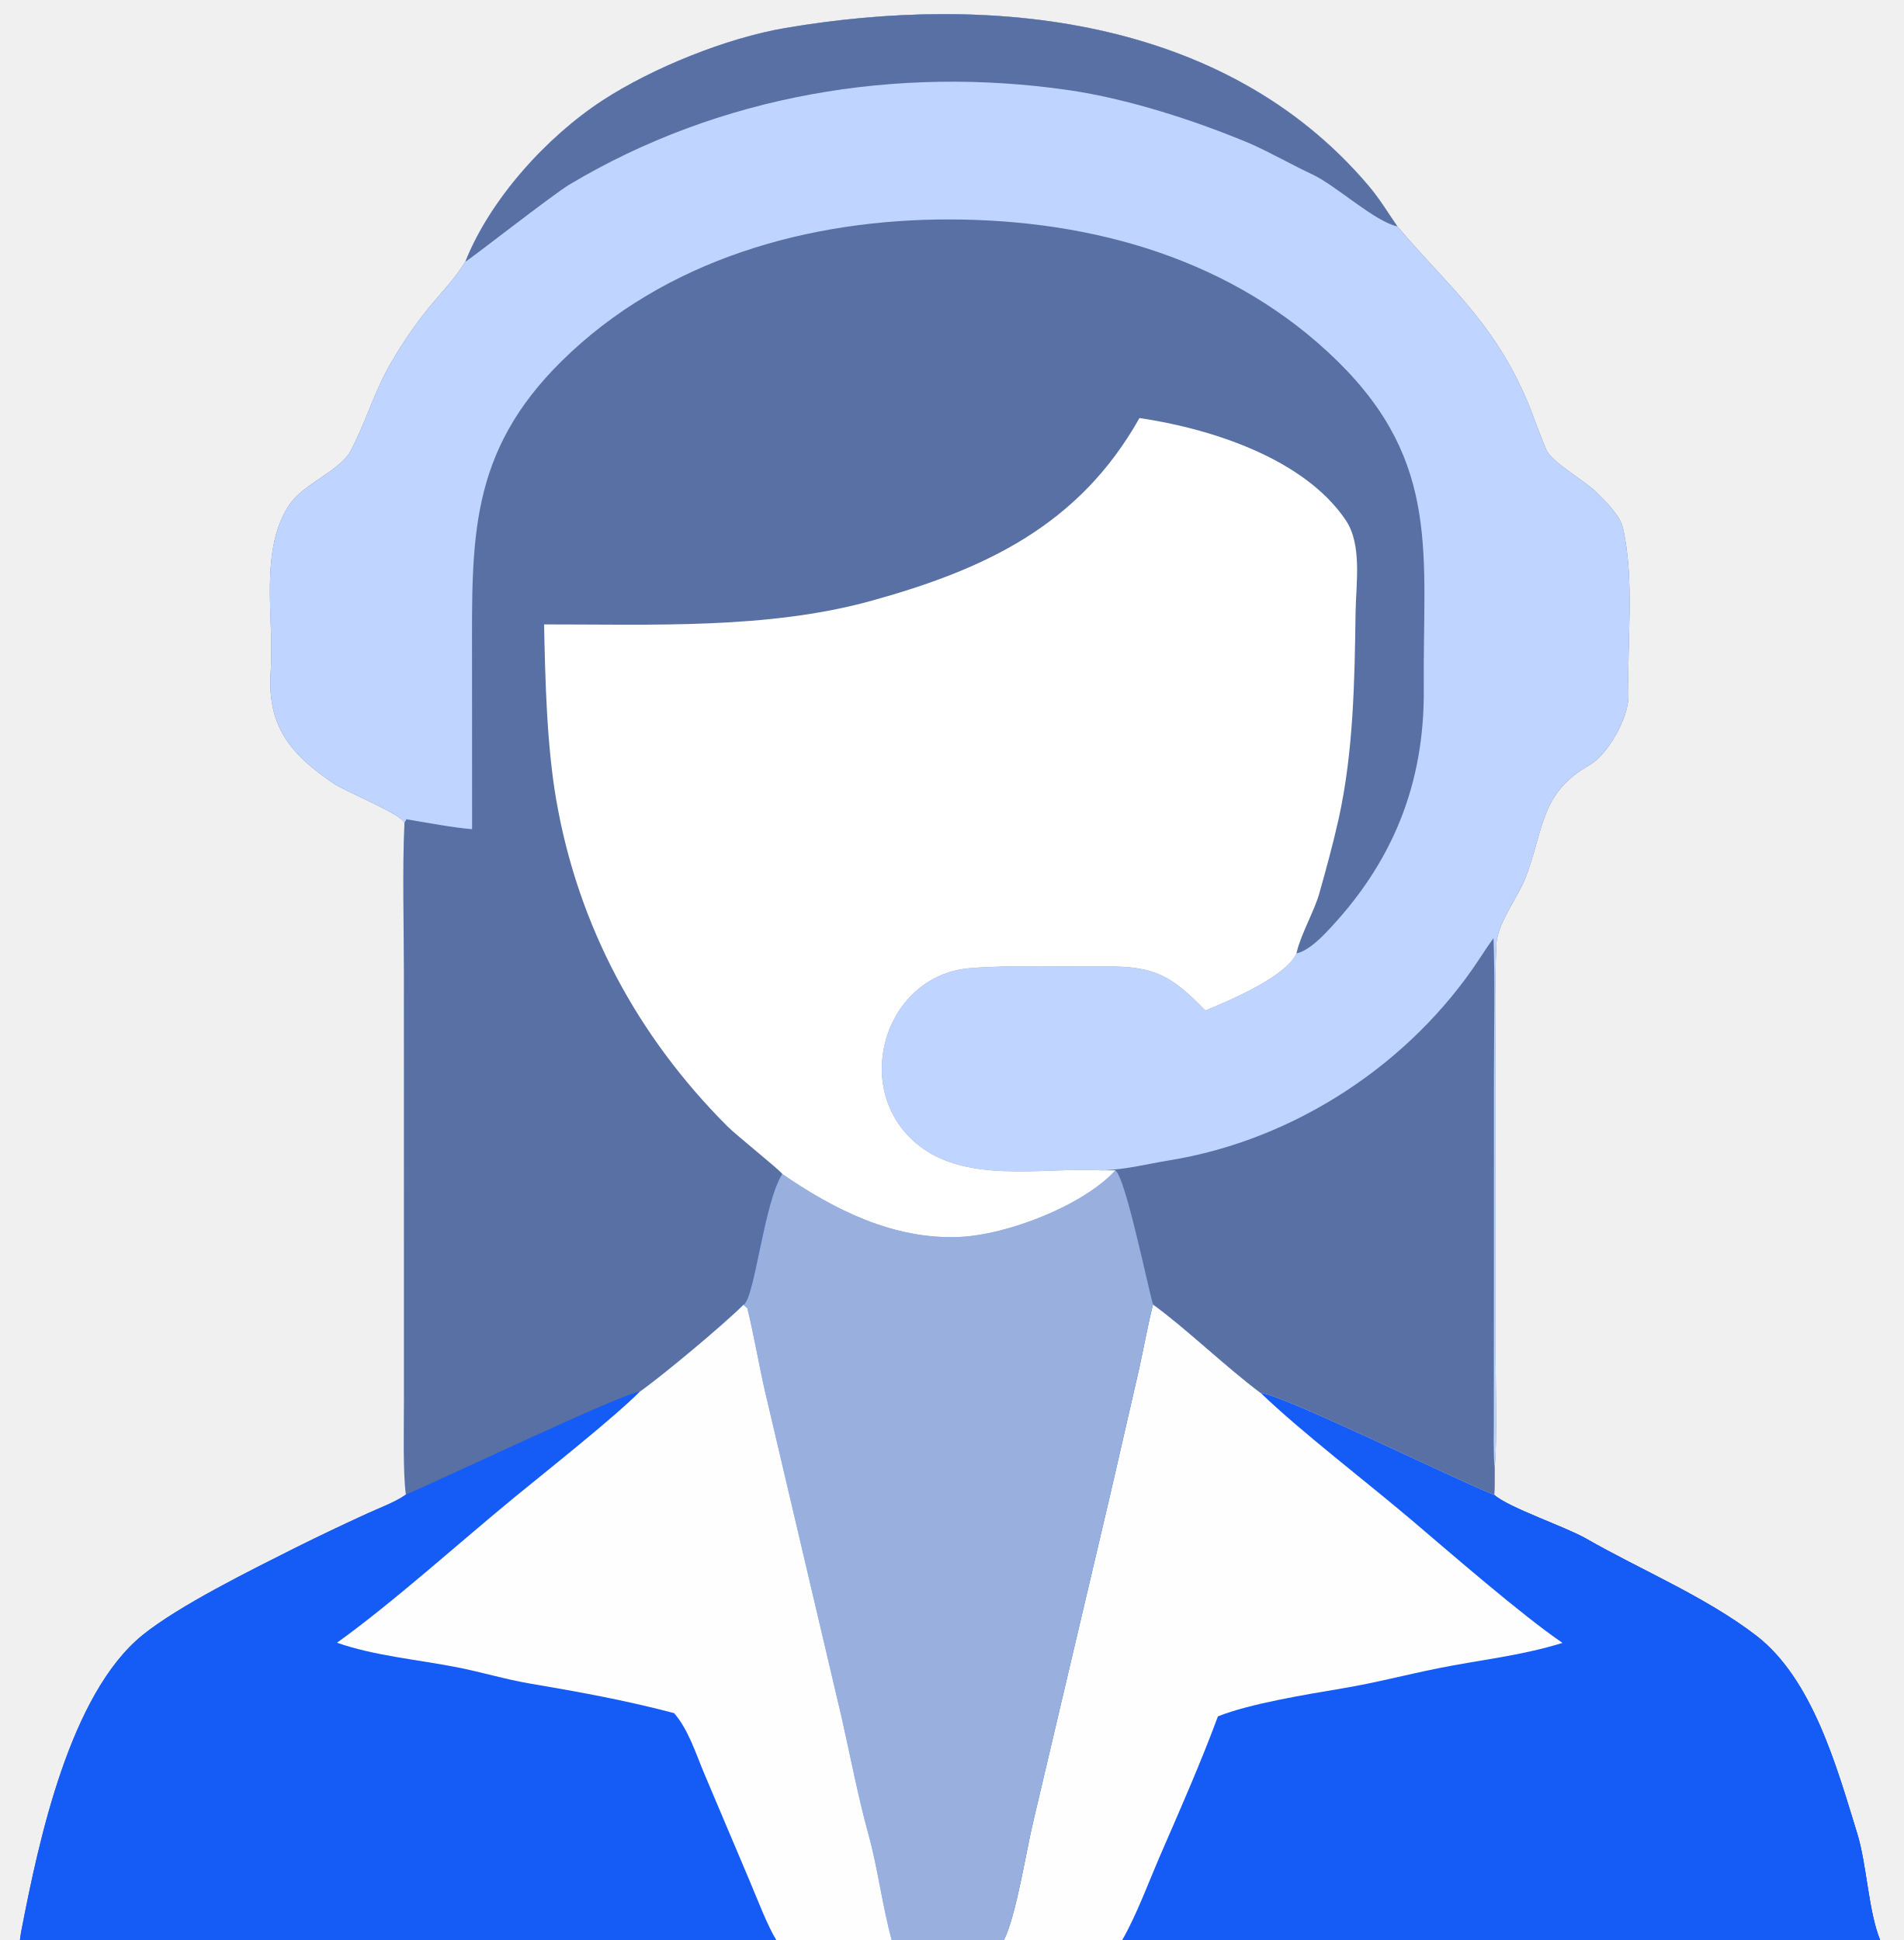
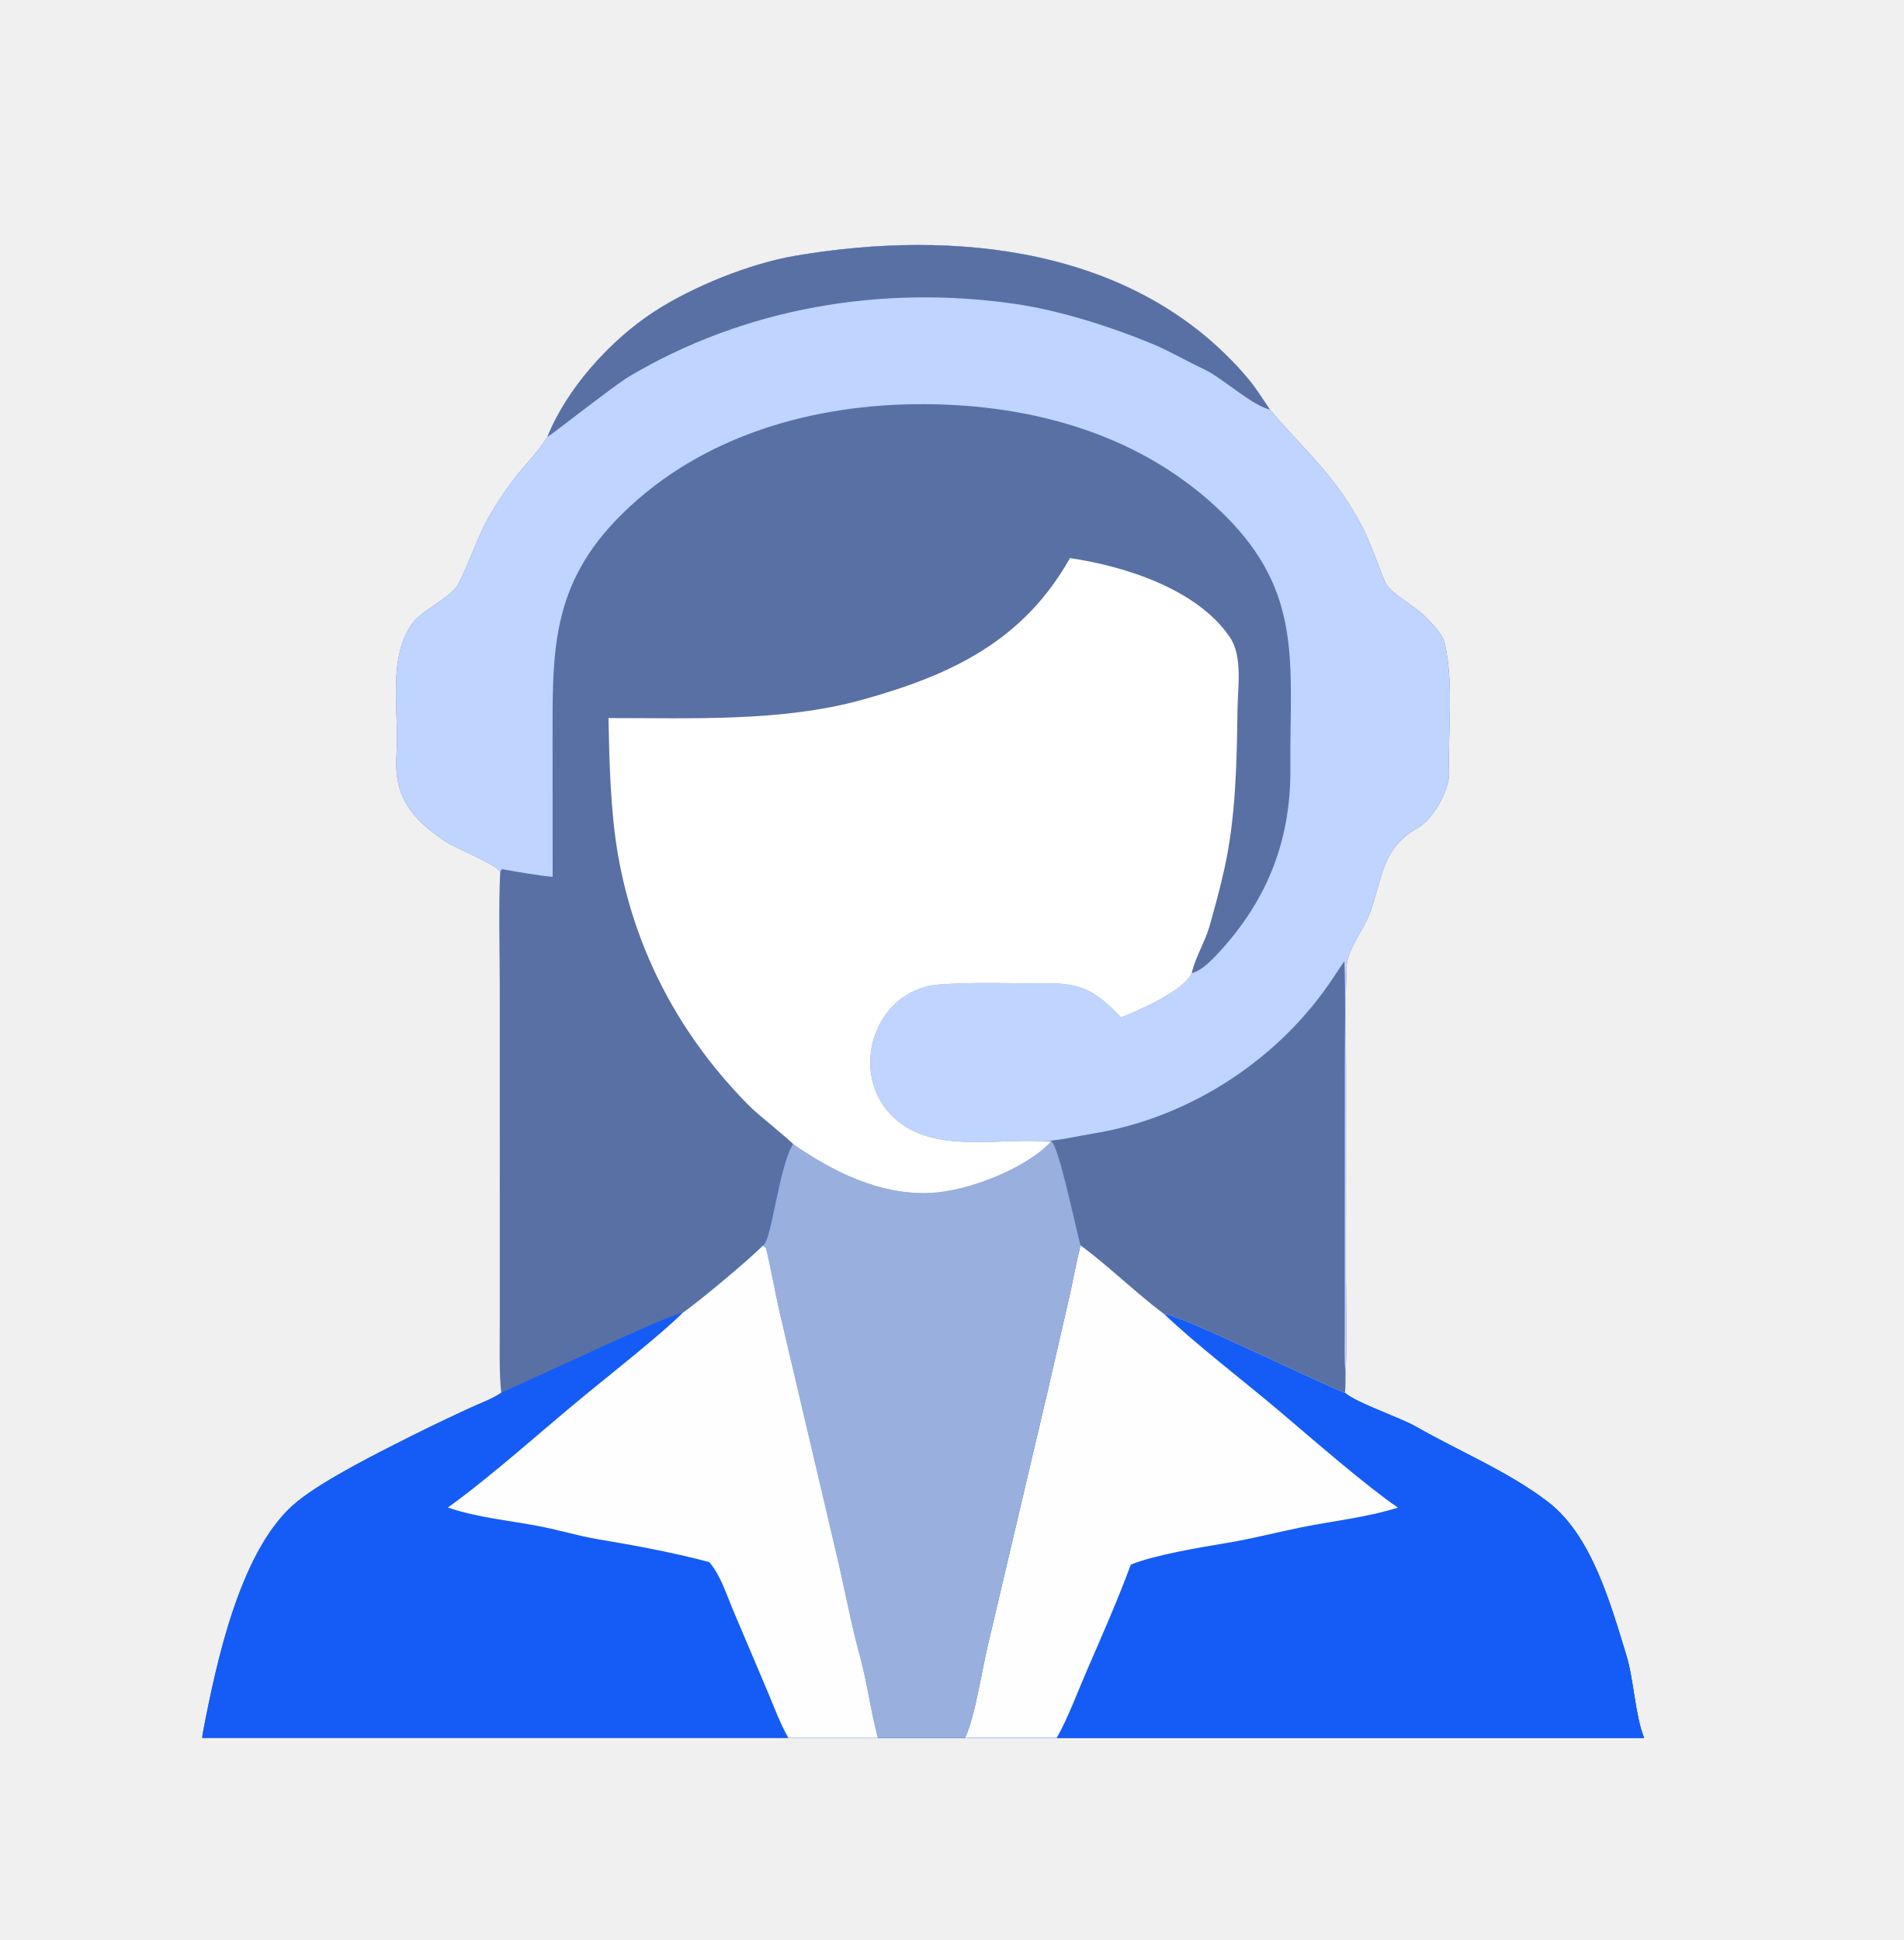
<svg xmlns="http://www.w3.org/2000/svg" preserveAspectRatio="none" overflow="visible" style="display: block;" width="56.502" height="57.606" viewBox="0 0 56.502 57.606" fill="none">
-   <g id="image 10 [Vectorized]" clip-path="url(#clip0_0_67)">
-     <path id="Vector" d="M13.816 7.769C14.555 5.908 16.237 4.058 17.893 2.979C19.373 2.015 21.564 1.131 23.301 0.834C29.394 -0.206 36.343 0.49 40.601 5.485C40.961 5.907 41.177 6.282 41.483 6.723C42.814 8.303 44.051 9.306 45.031 11.245C45.439 12.053 45.561 12.543 45.902 13.351C46.061 13.728 47.062 14.281 47.404 14.628C47.642 14.87 48.085 15.289 48.177 15.668C48.532 17.212 48.296 19.052 48.344 20.628C48.365 21.305 47.722 22.414 47.188 22.717C45.722 23.55 45.837 24.612 45.294 26.047C45.073 26.631 44.502 27.331 44.425 27.981C44.363 29.298 44.397 30.7 44.397 32.023L44.396 40.063C44.397 40.781 44.451 42.95 44.371 43.563C44.37 43.813 44.377 44.147 44.358 44.389C44.788 44.77 46.471 45.336 47.08 45.684C48.715 46.622 50.623 47.409 52.129 48.563C53.812 49.854 54.533 52.496 55.131 54.435C55.421 55.374 55.461 56.734 55.813 57.606H33.316H29.802H26.471H23.044H0.592C0.603 57.507 0.619 57.409 0.637 57.312C1.148 54.675 2.068 50.302 4.236 48.548C5.316 47.675 7.462 46.617 8.742 45.972C9.45 45.62 10.164 45.279 10.883 44.95C11.208 44.8 11.735 44.6 12.005 44.41L12.049 44.38C11.958 43.731 11.991 42.355 11.991 41.643L11.991 36.784L11.99 28.837C11.989 27.484 11.941 25.764 12.007 24.434C11.912 24.168 10.262 23.51 9.881 23.25C8.611 22.384 7.921 21.549 8.037 19.92C8.149 18.363 7.667 16.284 8.629 14.935C9.021 14.387 9.962 14.03 10.362 13.474C10.864 12.56 11.086 11.652 11.64 10.719C11.959 10.171 12.319 9.647 12.718 9.153C13.111 8.67 13.482 8.304 13.816 7.769Z" fill="#5870A4" />
-     <path id="Vector_2" d="M33.111 34.753C33.415 34.964 34.065 38.183 34.23 38.734C35.189 39.426 36.373 40.574 37.425 41.361C38.068 41.406 43.214 43.939 44.358 44.389C44.788 44.77 46.471 45.336 47.08 45.684C48.715 46.622 50.623 47.409 52.129 48.563C53.812 49.854 54.533 52.496 55.131 54.435C55.421 55.374 55.461 56.734 55.813 57.606H33.316H29.802H26.471H23.044H0.592C0.603 57.507 0.619 57.409 0.637 57.312C1.148 54.675 2.068 50.302 4.236 48.548C5.316 47.675 7.462 46.617 8.742 45.972C9.45 45.62 10.164 45.279 10.883 44.95C11.208 44.8 11.735 44.6 12.005 44.41L12.049 44.38C13.066 43.95 18.514 41.357 18.995 41.322C19.664 40.851 21.501 39.317 22.068 38.745C22.401 38.592 22.673 35.711 23.224 34.858C23.226 34.86 23.227 34.862 23.229 34.864C24.785 35.935 26.53 36.804 28.453 36.731C29.893 36.677 32.161 35.795 33.111 34.753Z" fill="#145CF5" />
-     <path id="Vector_3" d="M34.23 38.734C35.189 39.426 36.373 40.574 37.425 41.361C38.068 41.406 43.214 43.939 44.358 44.389C44.788 44.77 46.471 45.336 47.08 45.684C48.715 46.622 50.623 47.409 52.129 48.563C53.812 49.854 54.533 52.496 55.131 54.435C55.421 55.374 55.461 56.734 55.813 57.606H33.316H29.802C30.174 56.875 30.463 54.941 30.69 54.018L32.951 44.414L33.807 40.688C33.952 40.042 34.067 39.37 34.23 38.734Z" fill="#145CF5" />
-     <path id="Vector_4" d="M34.23 38.734C35.189 39.426 36.373 40.574 37.425 41.361C38.596 42.493 40.62 44.044 41.912 45.142C43.088 46.142 45.18 47.962 46.385 48.784C45.135 49.172 43.943 49.285 42.681 49.54C41.708 49.737 40.844 49.967 39.853 50.134C38.841 50.305 37.087 50.588 36.156 50.966C35.641 52.358 35.047 53.7 34.457 55.061C34.108 55.864 33.745 56.858 33.316 57.606H29.802C30.174 56.875 30.463 54.941 30.69 54.018L32.951 44.414L33.807 40.688C33.952 40.042 34.067 39.37 34.23 38.734Z" fill="#FEFEFE" />
-     <path id="Vector_5" d="M33.111 34.753C33.415 34.964 34.065 38.183 34.23 38.734C34.067 39.37 33.952 40.042 33.807 40.688L32.951 44.414L30.69 54.018C30.463 54.941 30.174 56.875 29.802 57.606H26.471C26.192 56.58 26.063 55.494 25.785 54.482C25.463 53.311 25.25 52.166 24.983 50.989L22.708 41.304C22.552 40.63 22.36 39.545 22.186 38.844C22.14 38.805 22.1 38.773 22.068 38.745C22.401 38.592 22.673 35.711 23.224 34.858C23.226 34.86 23.227 34.862 23.229 34.864C24.785 35.935 26.53 36.804 28.453 36.731C29.893 36.677 32.161 35.795 33.111 34.753Z" fill="#99AFDD" />
-     <path id="Vector_6" d="M22.068 38.745C22.1 38.773 22.14 38.806 22.186 38.844C22.36 39.545 22.552 40.63 22.708 41.304L24.983 50.989C25.25 52.166 25.463 53.311 25.785 54.482C26.063 55.494 26.192 56.58 26.471 57.606H23.044C22.772 57.159 22.468 56.354 22.252 55.845L20.909 52.67C20.653 52.061 20.435 51.356 20.011 50.869C18.568 50.489 17.197 50.239 15.727 49.99C15.019 49.87 14.283 49.648 13.567 49.508C12.397 49.278 11.128 49.17 10.004 48.779C11.685 47.571 13.637 45.804 15.278 44.457C16.199 43.702 18.231 42.093 18.995 41.322C19.664 40.851 21.501 39.317 22.068 38.745Z" fill="#FEFEFE" />
-     <path id="Vector_7" d="M13.816 7.769C14.555 5.908 16.237 4.058 17.893 2.979C19.373 2.015 21.564 1.131 23.301 0.834C29.394 -0.206 36.343 0.49 40.601 5.485C40.961 5.907 41.177 6.282 41.483 6.723C42.814 8.303 44.051 9.306 45.031 11.245C45.439 12.053 45.561 12.543 45.902 13.351C46.061 13.728 47.062 14.281 47.404 14.628C47.642 14.87 48.085 15.289 48.177 15.668C48.532 17.212 48.296 19.052 48.344 20.628C48.365 21.305 47.722 22.414 47.188 22.717C45.722 23.55 45.837 24.612 45.294 26.047C45.073 26.631 44.502 27.331 44.425 27.981C44.363 29.298 44.397 30.7 44.397 32.023L44.396 40.063C44.397 40.781 44.451 42.95 44.371 43.563C44.37 43.813 44.377 44.147 44.358 44.389C43.214 43.939 38.068 41.406 37.425 41.361C36.373 40.574 35.189 39.426 34.23 38.734C34.065 38.183 33.415 34.964 33.111 34.753L32.768 34.752C32.755 34.752 32.743 34.753 32.731 34.754C30.918 34.648 28.562 35.212 27.097 33.86C25.292 32.194 26.298 28.97 28.781 28.749C30.108 28.645 31.464 28.71 32.792 28.697C34.289 28.682 34.774 28.971 35.782 30.004C36.485 29.725 38.193 28.989 38.488 28.308C38.777 28.258 39.135 27.929 39.339 27.718C41.329 25.659 42.294 23.294 42.267 20.446C42.231 16.515 42.796 13.767 39.718 10.736C36.631 7.697 32.437 6.527 28.213 6.516C24.01 6.505 19.743 7.705 16.689 10.707C13.908 13.442 14.011 16.029 14.013 19.571L14.015 24.622C13.427 24.573 12.663 24.427 12.066 24.327L12.007 24.434C11.912 24.168 10.262 23.51 9.881 23.25C8.611 22.384 7.921 21.549 8.037 19.92C8.149 18.363 7.667 16.284 8.629 14.935C9.021 14.387 9.962 14.03 10.362 13.474C10.864 12.56 11.086 11.652 11.64 10.719C11.959 10.171 12.319 9.647 12.718 9.153C13.111 8.67 13.482 8.304 13.816 7.769Z" fill="#BFD4FF" />
-     <path id="Vector_8" d="M44.337 27.858C44.384 29.155 44.351 30.602 44.35 31.916L44.348 39.28L44.347 42.058C44.347 42.444 44.329 43.211 44.371 43.563C44.37 43.813 44.377 44.147 44.358 44.389C43.214 43.939 38.068 41.406 37.425 41.361C36.373 40.574 35.189 39.426 34.23 38.734C34.065 38.183 33.415 34.964 33.111 34.753L32.768 34.752C33.492 34.716 34.034 34.566 34.72 34.454C38.42 33.853 41.86 31.599 43.918 28.473C44.053 28.268 44.186 28.063 44.337 27.858Z" fill="#5870A4" />
-     <path id="Vector_9" d="M13.816 7.769C14.555 5.908 16.237 4.058 17.893 2.979C19.373 2.015 21.564 1.131 23.301 0.834C29.394 -0.206 36.343 0.49 40.601 5.485C40.961 5.907 41.177 6.282 41.483 6.723C40.806 6.578 39.659 5.505 38.956 5.177C38.355 4.897 37.758 4.552 37.129 4.27C35.483 3.578 33.481 2.93 31.716 2.675C26.609 1.939 21.354 2.822 16.905 5.48C16.412 5.774 13.88 7.759 13.816 7.769Z" fill="#5870A4" />
-     <path id="Vector_10" d="M33.827 12.413C35.94 12.726 38.708 13.608 39.949 15.443C40.444 16.176 40.254 17.337 40.242 18.187C40.214 20.22 40.181 22.309 39.743 24.3C39.575 25.055 39.365 25.824 39.154 26.567C39.007 27.064 38.623 27.744 38.498 28.262L38.488 28.308C38.193 28.989 36.485 29.725 35.782 30.004C34.774 28.971 34.289 28.682 32.792 28.697C31.464 28.71 30.108 28.645 28.781 28.749C26.298 28.97 25.292 32.194 27.097 33.86C28.562 35.212 30.918 34.648 32.731 34.754C32.743 34.753 32.755 34.752 32.768 34.752L33.111 34.753C32.161 35.795 29.893 36.677 28.453 36.731C26.53 36.804 24.785 35.935 23.229 34.864C23.227 34.862 23.226 34.86 23.224 34.858C23.104 34.703 21.879 33.73 21.582 33.433C18.915 30.759 17.162 27.485 16.515 23.765C16.23 22.124 16.185 20.175 16.152 18.541C19.345 18.538 22.787 18.692 25.864 17.841C29.256 16.903 32.038 15.596 33.827 12.413Z" fill="white" />
+   <g id="image 10 [Vectorized]">
+     <path id="Vector" d="M16.252 12.972C16.825 11.53 18.129 10.096 19.413 9.259C20.56 8.512 22.258 7.826 23.605 7.596C28.328 6.79 33.715 7.329 37.015 11.201C37.294 11.529 37.462 11.819 37.699 12.161C38.731 13.386 39.69 14.163 40.449 15.666C40.766 16.293 40.861 16.673 41.125 17.3C41.248 17.591 42.024 18.02 42.289 18.289C42.474 18.477 42.817 18.802 42.888 19.095C43.164 20.293 42.981 21.719 43.018 22.94C43.035 23.465 42.536 24.325 42.122 24.56C40.985 25.205 41.074 26.029 40.654 27.141C40.483 27.594 40.039 28.137 39.98 28.641C39.932 29.662 39.959 30.748 39.959 31.774L39.957 38.006C39.958 38.563 40 40.245 39.939 40.72C39.937 40.913 39.943 41.172 39.928 41.36C40.261 41.656 41.566 42.094 42.038 42.364C43.306 43.091 44.785 43.701 45.952 44.596C47.257 45.596 47.816 47.645 48.279 49.148C48.504 49.876 48.535 50.931 48.808 51.606H31.369H28.644H26.062H23.406H6C6.009 51.529 6.021 51.454 6.036 51.378C6.431 49.334 7.144 45.944 8.825 44.585C9.662 43.908 11.326 43.088 12.318 42.588C12.867 42.315 13.421 42.05 13.978 41.795C14.23 41.679 14.639 41.524 14.848 41.377L14.882 41.353C14.812 40.85 14.837 39.783 14.837 39.232L14.837 35.465L14.836 29.305C14.835 28.256 14.798 26.922 14.849 25.891C14.776 25.684 13.497 25.175 13.201 24.973C12.216 24.302 11.682 23.654 11.772 22.392C11.859 21.184 11.485 19.573 12.231 18.527C12.534 18.102 13.264 17.826 13.574 17.395C13.963 16.686 14.136 15.982 14.565 15.259C14.812 14.834 15.092 14.428 15.4 14.045C15.705 13.671 15.993 13.387 16.252 12.972Z" fill="#5870A4" />
+     <path id="Vector_2" d="M31.209 33.89C31.445 34.054 31.949 36.549 32.077 36.976C32.82 37.512 33.738 38.402 34.554 39.012C35.052 39.047 39.041 41.011 39.928 41.36C40.261 41.655 41.566 42.094 42.038 42.364C43.306 43.091 44.785 43.701 45.952 44.596C47.257 45.596 47.816 47.645 48.279 49.148C48.504 49.876 48.535 50.93 48.808 51.606H31.369H28.644H26.062H23.406H6C6.009 51.529 6.021 51.453 6.036 51.378C6.431 49.333 7.144 45.944 8.825 44.584C9.662 43.907 11.326 43.087 12.318 42.587C12.867 42.314 13.421 42.05 13.978 41.795C14.23 41.678 14.639 41.523 14.848 41.377L14.882 41.353C15.67 41.02 19.893 39.009 20.266 38.983C20.785 38.617 22.209 37.428 22.649 36.985C22.907 36.866 23.118 34.632 23.545 33.971C23.546 33.973 23.547 33.975 23.549 33.976C24.755 34.806 26.108 35.48 27.598 35.423C28.715 35.381 30.473 34.698 31.209 33.89Z" fill="#145CF5" />
+     <path id="Vector_3" d="M32.077 36.976C32.82 37.512 33.738 38.402 34.554 39.012C35.052 39.047 39.041 41.011 39.928 41.36C40.261 41.656 41.566 42.094 42.038 42.364C43.306 43.091 44.785 43.701 45.952 44.596C47.257 45.596 47.816 47.645 48.279 49.148C48.504 49.876 48.535 50.93 48.808 51.606H31.369H28.644C28.933 51.039 29.157 49.54 29.332 48.825L31.085 41.379L31.749 38.491C31.861 37.99 31.951 37.469 32.077 36.976Z" fill="#145CF5" />
+     <path id="Vector_4" d="M32.077 36.976C32.82 37.512 33.738 38.402 34.554 39.012C35.462 39.89 37.031 41.092 38.032 41.944C38.943 42.719 40.565 44.13 41.499 44.767C40.53 45.068 39.606 45.155 38.628 45.353C37.874 45.506 37.204 45.684 36.435 45.813C35.651 45.946 34.292 46.165 33.57 46.459C33.171 47.538 32.71 48.578 32.253 49.633C31.983 50.256 31.701 51.026 31.369 51.606H28.644C28.933 51.039 29.157 49.54 29.332 48.825L31.085 41.379L31.749 38.491C31.861 37.99 31.951 37.469 32.077 36.976Z" fill="#FEFEFE" />
+     <path id="Vector_5" d="M31.209 33.89C31.445 34.054 31.949 36.549 32.077 36.976C31.95 37.469 31.861 37.99 31.749 38.491L31.085 41.379L29.332 48.825C29.157 49.54 28.933 51.039 28.644 51.606H26.062C25.846 50.81 25.745 49.969 25.53 49.184C25.281 48.276 25.115 47.389 24.909 46.477L23.145 38.969C23.024 38.446 22.875 37.605 22.74 37.061C22.704 37.031 22.674 37.006 22.649 36.985C22.907 36.866 23.118 34.632 23.545 33.971C23.546 33.973 23.547 33.975 23.549 33.976C24.755 34.806 26.108 35.48 27.598 35.423C28.715 35.381 30.473 34.698 31.209 33.89Z" fill="#99AFDD" />
+     <path id="Vector_6" d="M22.649 36.985C22.674 37.006 22.704 37.032 22.74 37.062C22.875 37.606 23.024 38.447 23.145 38.969L24.909 46.477C25.115 47.389 25.281 48.277 25.53 49.184C25.745 49.969 25.846 50.81 26.062 51.606H23.406C23.194 51.26 22.959 50.636 22.792 50.241L21.75 47.78C21.552 47.308 21.383 46.761 21.054 46.384C19.936 46.089 18.873 45.895 17.733 45.703C17.184 45.61 16.614 45.438 16.059 45.329C15.152 45.151 14.168 45.066 13.297 44.764C14.6 43.827 16.113 42.457 17.385 41.413C18.099 40.828 19.674 39.581 20.266 38.983C20.785 38.617 22.209 37.428 22.649 36.985Z" fill="#FEFEFE" />
+     <path id="Vector_7" d="M16.252 12.972C16.825 11.53 18.129 10.096 19.413 9.259C20.56 8.512 22.258 7.826 23.605 7.596C28.328 6.79 33.715 7.329 37.015 11.201C37.294 11.529 37.462 11.819 37.699 12.161C38.731 13.386 39.69 14.163 40.449 15.666C40.766 16.293 40.861 16.673 41.125 17.3C41.248 17.591 42.024 18.02 42.289 18.289C42.474 18.477 42.817 18.802 42.888 19.095C43.164 20.293 42.981 21.719 43.018 22.94C43.035 23.465 42.536 24.325 42.122 24.56C40.985 25.205 41.074 26.029 40.654 27.141C40.483 27.594 40.039 28.137 39.98 28.641C39.932 29.662 39.958 30.748 39.959 31.774L39.957 38.006C39.958 38.563 40 40.245 39.939 40.72C39.937 40.913 39.943 41.172 39.928 41.36C39.041 41.012 35.052 39.047 34.554 39.013C33.738 38.402 32.82 37.513 32.077 36.976C31.949 36.549 31.445 34.054 31.209 33.89L30.943 33.889C30.934 33.89 30.924 33.89 30.914 33.891C29.509 33.809 27.683 34.246 26.547 33.198C25.148 31.907 25.928 29.407 27.853 29.236C28.881 29.155 29.933 29.206 30.962 29.195C32.123 29.184 32.498 29.408 33.28 30.209C33.825 29.993 35.149 29.422 35.377 28.894C35.602 28.855 35.879 28.601 36.037 28.437C37.58 26.84 38.328 25.007 38.307 22.799C38.279 19.752 38.717 17.621 36.331 15.272C33.938 12.916 30.687 12.009 27.412 12.001C24.154 11.992 20.846 12.923 18.479 15.25C16.323 17.37 16.403 19.375 16.404 22.121L16.406 26.036C15.95 25.999 15.358 25.886 14.895 25.808L14.849 25.891C14.776 25.684 13.497 25.175 13.201 24.973C12.216 24.302 11.682 23.654 11.772 22.392C11.859 21.184 11.485 19.573 12.231 18.527C12.534 18.102 13.264 17.826 13.574 17.395C13.963 16.686 14.136 15.982 14.565 15.259C14.812 14.834 15.091 14.428 15.4 14.045C15.705 13.671 15.993 13.387 16.252 12.972Z" fill="#BFD4FF" />
+     <path id="Vector_8" d="M39.911 28.544C39.949 29.55 39.922 30.672 39.922 31.69L39.92 37.399L39.92 39.553C39.92 39.852 39.906 40.447 39.939 40.719C39.937 40.913 39.943 41.172 39.928 41.359C39.041 41.011 35.052 39.047 34.554 39.012C33.738 38.402 32.82 37.512 32.077 36.976C31.949 36.549 31.445 34.053 31.209 33.889L30.943 33.889C31.505 33.861 31.925 33.745 32.457 33.658C35.325 33.192 37.992 31.445 39.587 29.021C39.691 28.863 39.794 28.703 39.911 28.544Z" fill="#5870A4" />
+     <path id="Vector_9" d="M16.252 12.972C16.825 11.53 18.129 10.096 19.413 9.259C20.56 8.512 22.258 7.826 23.605 7.596C28.328 6.79 33.715 7.329 37.015 11.201C37.294 11.529 37.462 11.819 37.699 12.161C37.175 12.049 36.285 11.217 35.74 10.963C35.274 10.745 34.812 10.478 34.324 10.259C33.048 9.723 31.497 9.221 30.128 9.023C26.169 8.452 22.095 9.137 18.646 11.198C18.264 11.426 16.302 12.964 16.252 12.972Z" fill="#5870A4" />
+     <path id="Vector_10" d="M31.764 16.572C33.402 16.814 35.548 17.498 36.51 18.921C36.894 19.489 36.746 20.39 36.737 21.048C36.716 22.624 36.69 24.244 36.35 25.787C36.221 26.372 36.058 26.969 35.894 27.545C35.78 27.93 35.482 28.457 35.386 28.858L35.377 28.894C35.149 29.422 33.825 29.993 33.28 30.209C32.499 29.408 32.123 29.184 30.962 29.195C29.933 29.206 28.881 29.155 27.853 29.236C25.928 29.407 25.148 31.907 26.547 33.198C27.683 34.246 29.509 33.809 30.914 33.891C30.924 33.89 30.934 33.89 30.943 33.889L31.209 33.89C30.473 34.698 28.715 35.382 27.598 35.424C26.108 35.48 24.755 34.807 23.549 33.976C23.547 33.975 23.546 33.973 23.545 33.972C23.452 33.851 22.502 33.097 22.272 32.867C20.204 30.794 18.845 28.256 18.344 25.372C18.123 24.1 18.088 22.589 18.063 21.322C20.538 21.32 23.206 21.44 25.592 20.78C28.221 20.052 30.378 19.04 31.764 16.572Z" fill="white" />
  </g>
-   <defs>
-     <clipPath id="clip0_0_67">
-       <rect width="56.502" height="57.606" fill="white" />
-     </clipPath>
-   </defs>
</svg>
